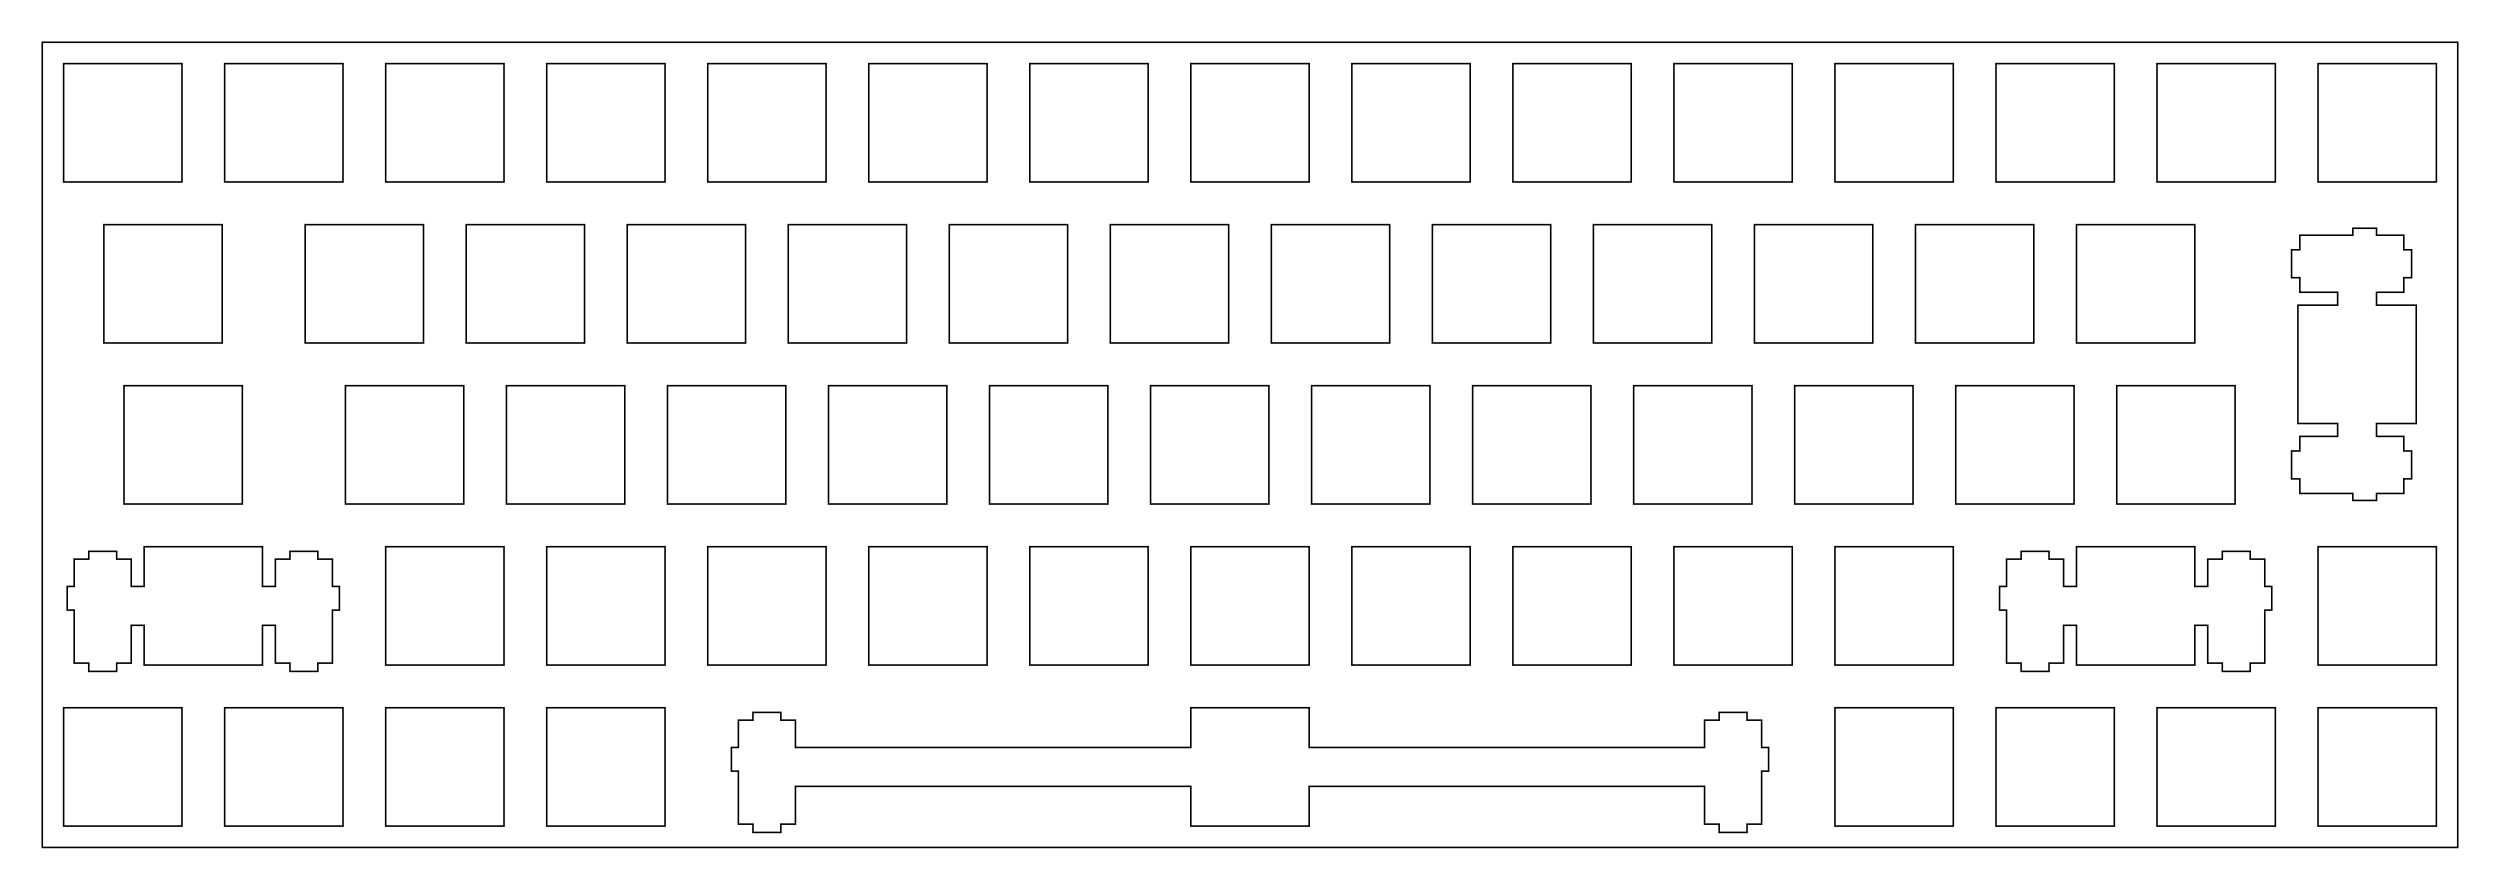
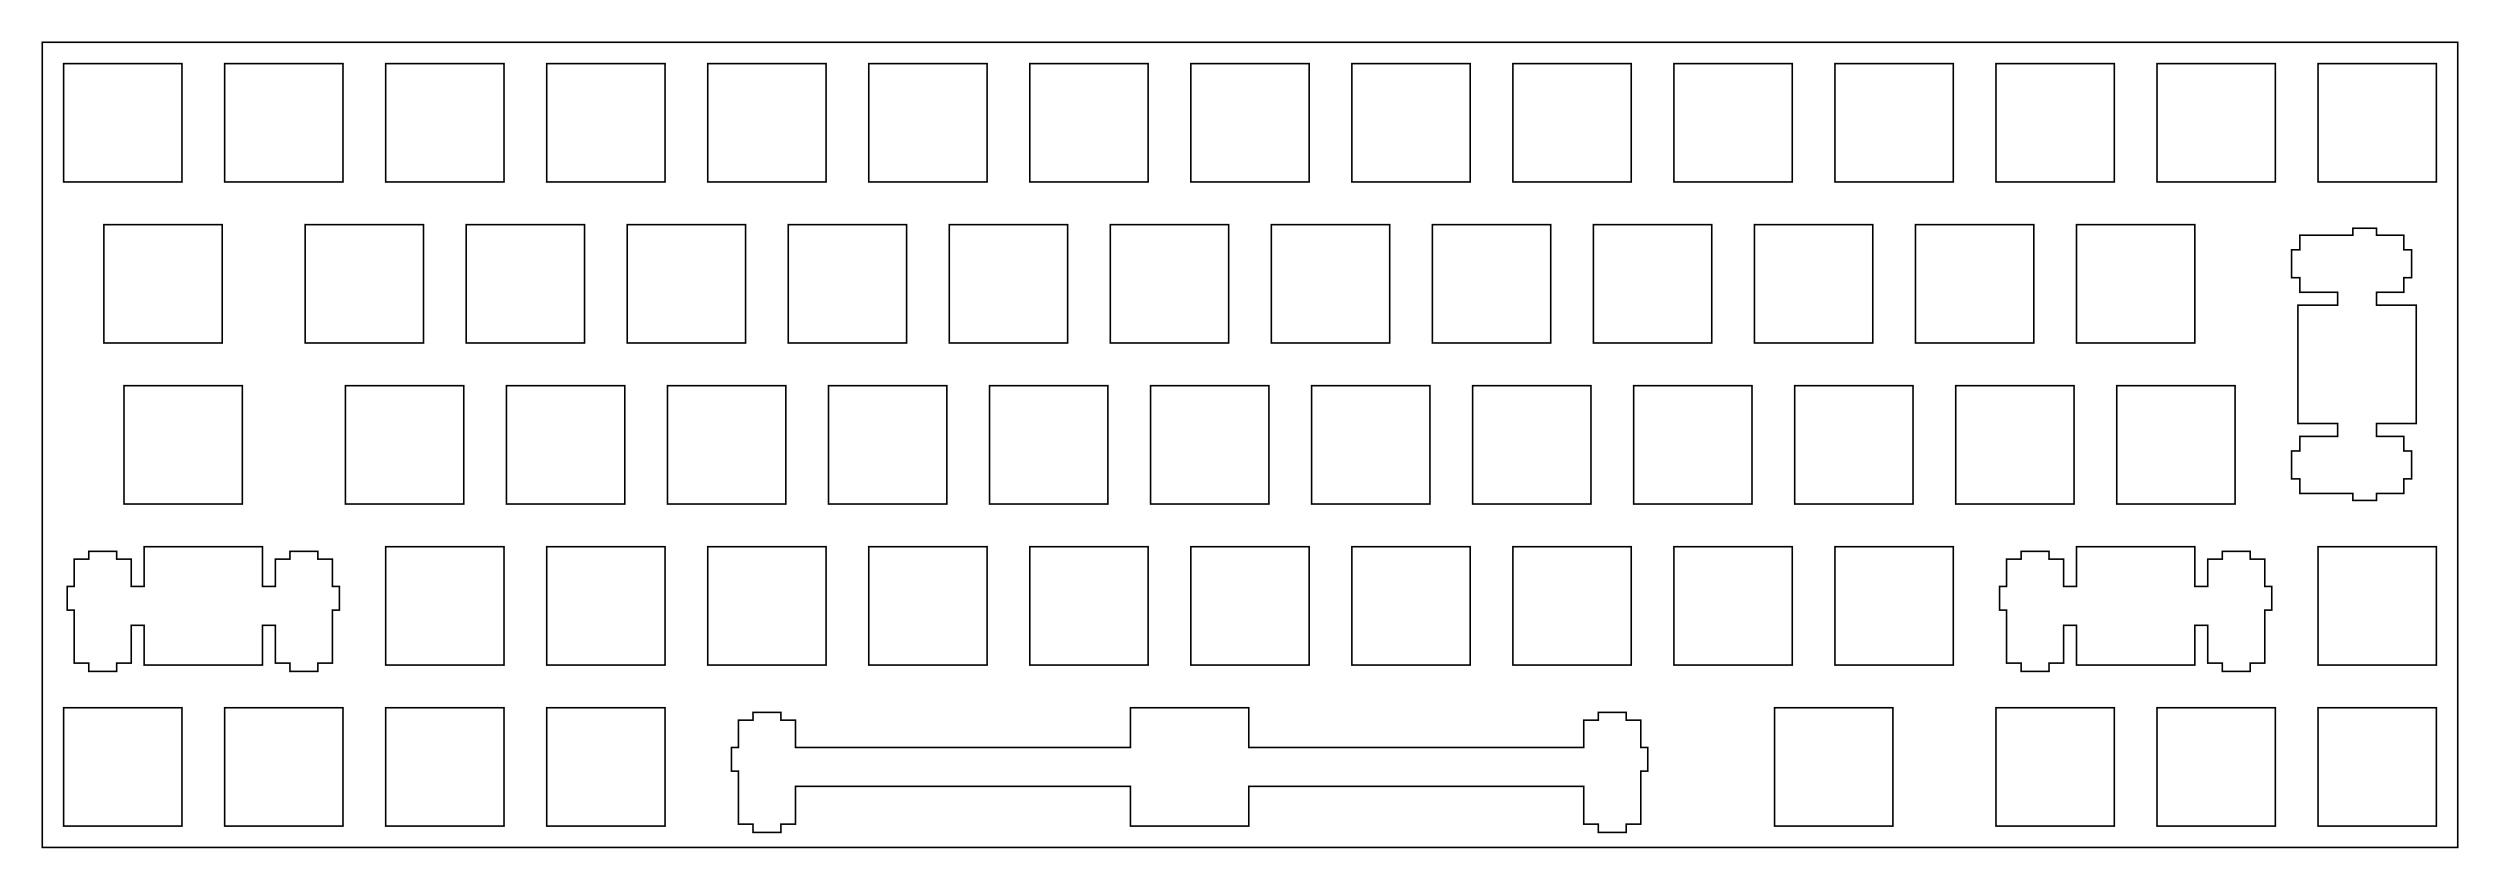
<svg xmlns="http://www.w3.org/2000/svg" width="295.752mm" height="105.252mm" viewBox="0.000 0.000 295.752 105.252">
  <polygon points="290.752,100.252 5.001,100.252 5.001,5.001 290.752,5.001" style="fill:none;stroke-width:0.05mm;stroke:black" />
-   <polygon points="140.876,83.726 140.876,88.426 94.101,88.426 94.101,85.196 92.376,85.196 92.376,84.276 89.076,84.276 89.076,85.196 87.351,85.196 87.351,88.426 86.526,88.426 86.526,91.226 87.351,91.226 87.351,97.496 89.076,97.496 89.076,98.476 92.376,98.476 92.376,97.496 94.101,97.496 94.101,93.026 140.876,93.026 140.876,97.726 154.876,97.726 154.876,93.026 201.651,93.026 201.651,97.496 203.376,97.496 203.376,98.476 206.676,98.476 206.676,97.496 208.401,97.496 208.401,91.226 209.226,91.226 209.226,88.426 208.401,88.426 208.401,85.196 206.676,85.196 206.676,84.276 203.376,84.276 203.376,85.196 201.651,85.196 201.651,88.426 154.876,88.426 154.876,83.726" style="fill:none;stroke-width:0.05mm;stroke:black" />
+   <polygon points="133.732,83.726 133.732,88.426 94.107,88.426 94.107,85.196 92.382,85.196 92.382,84.276 89.082,84.276 89.082,85.196 87.357,85.196 87.357,88.426 86.532,88.426 86.532,91.226 87.357,91.226 87.357,97.496 89.082,97.496 89.082,98.476 92.382,98.476 92.382,97.496 94.107,97.496 94.107,93.026 133.732,93.026 133.732,97.726 147.732,97.726 147.732,93.026 187.357,93.026 187.357,97.496 189.082,97.496 189.082,98.476 192.382,98.476 192.382,97.496 194.107,97.496 194.107,91.226 194.932,91.226 194.932,88.426 194.107,88.426 194.107,85.196 192.382,85.196 192.382,84.276 189.082,84.276 189.082,85.196 187.357,85.196 187.357,88.426 147.732,88.426 147.732,83.726" style="fill:none;stroke-width:0.05mm;stroke:black" />
  <polygon points="7.526,83.726 7.526,97.726 21.526,97.726 21.526,83.726" style="fill:none;stroke-width:0.05mm;stroke:black" />
  <polygon points="26.576,83.726 26.576,97.726 40.576,97.726 40.576,83.726" style="fill:none;stroke-width:0.05mm;stroke:black" />
  <polygon points="45.626,83.726 45.626,97.726 59.626,97.726 59.626,83.726" style="fill:none;stroke-width:0.05mm;stroke:black" />
  <polygon points="64.676,83.726 64.676,97.726 78.676,97.726 78.676,83.726" style="fill:none;stroke-width:0.05mm;stroke:black" />
-   <polygon points="217.076,83.726 217.076,97.726 231.076,97.726 231.076,83.726" style="fill:none;stroke-width:0.05mm;stroke:black" />
-   <polygon points="236.126,83.726 236.126,97.726 250.126,97.726 250.126,83.726" style="fill:none;stroke-width:0.05mm;stroke:black" />
-   <polygon points="255.176,83.726 255.176,97.726 269.176,97.726 269.176,83.726" style="fill:none;stroke-width:0.05mm;stroke:black" />
-   <polygon points="274.226,83.726 274.226,97.726 288.226,97.726 288.226,83.726" style="fill:none;stroke-width:0.05mm;stroke:black" />
+   <polygon points="209.932,83.726 209.932,97.726 223.932,97.726 223.932,83.726" style="fill:none;stroke-width:0.05mm;stroke:black" />
+   <polygon points="236.125,83.726 236.125,97.726 250.125,97.726 250.125,83.726" style="fill:none;stroke-width:0.05mm;stroke:black" />
+   <polygon points="255.175,83.726 255.175,97.726 269.175,97.726 269.175,83.726" style="fill:none;stroke-width:0.05mm;stroke:black" />
+   <polygon points="274.225,83.726 274.225,97.726 288.225,97.726 288.225,83.726" style="fill:none;stroke-width:0.05mm;stroke:black" />
  <polygon points="17.051,64.676 17.051,69.376 15.526,69.376 15.526,66.146 13.801,66.146 13.801,65.225 10.501,65.225 10.501,66.146 8.776,66.146 8.776,69.376 7.950,69.376 7.950,72.176 8.776,72.176 8.776,78.446 10.501,78.446 10.501,79.426 13.801,79.426 13.801,78.446 15.526,78.446 15.526,73.976 17.051,73.976 17.051,78.676 31.051,78.676 31.051,73.976 32.576,73.976 32.576,78.446 34.301,78.446 34.301,79.426 37.601,79.426 37.601,78.446 39.326,78.446 39.326,72.176 40.151,72.176 40.151,69.376 39.326,69.376 39.326,66.146 37.601,66.146 37.601,65.225 34.301,65.225 34.301,66.146 32.576,66.146 32.576,69.376 31.051,69.376 31.051,64.676" style="fill:none;stroke-width:0.05mm;stroke:black" />
  <polygon points="245.651,64.676 245.651,69.376 244.126,69.376 244.126,66.146 242.401,66.146 242.401,65.225 239.101,65.225 239.101,66.146 237.376,66.146 237.376,69.376 236.551,69.376 236.551,72.176 237.376,72.176 237.376,78.446 239.101,78.446 239.101,79.426 242.401,79.426 242.401,78.446 244.126,78.446 244.126,73.976 245.651,73.976 245.651,78.676 259.650,78.676 259.650,73.976 261.176,73.976 261.176,78.446 262.901,78.446 262.901,79.426 266.201,79.426 266.201,78.446 267.926,78.446 267.926,72.176 268.751,72.176 268.751,69.376 267.926,69.376 267.926,66.146 266.201,66.146 266.201,65.225 262.901,65.225 262.901,66.146 261.176,66.146 261.176,69.376 259.650,69.376 259.650,64.676" style="fill:none;stroke-width:0.05mm;stroke:black" />
  <polygon points="45.626,64.676 45.626,78.676 59.626,78.676 59.626,64.676" style="fill:none;stroke-width:0.05mm;stroke:black" />
  <polygon points="64.676,64.676 64.676,78.676 78.676,78.676 78.676,64.676" style="fill:none;stroke-width:0.05mm;stroke:black" />
  <polygon points="83.726,64.676 83.726,78.676 97.726,78.676 97.726,64.676" style="fill:none;stroke-width:0.05mm;stroke:black" />
  <polygon points="102.775,64.676 102.775,78.676 116.775,78.676 116.775,64.676" style="fill:none;stroke-width:0.05mm;stroke:black" />
  <polygon points="121.825,64.676 121.825,78.676 135.826,78.676 135.826,64.676" style="fill:none;stroke-width:0.05mm;stroke:black" />
  <polygon points="140.876,64.676 140.876,78.676 154.876,78.676 154.876,64.676" style="fill:none;stroke-width:0.05mm;stroke:black" />
  <polygon points="159.926,64.676 159.926,78.676 173.926,78.676 173.926,64.676" style="fill:none;stroke-width:0.05mm;stroke:black" />
  <polygon points="178.976,64.676 178.976,78.676 192.976,78.676 192.976,64.676" style="fill:none;stroke-width:0.05mm;stroke:black" />
  <polygon points="198.026,64.676 198.026,78.676 212.026,78.676 212.026,64.676" style="fill:none;stroke-width:0.05mm;stroke:black" />
  <polygon points="217.076,64.676 217.076,78.676 231.076,78.676 231.076,64.676" style="fill:none;stroke-width:0.05mm;stroke:black" />
  <polygon points="274.226,64.676 274.226,78.676 288.226,78.676 288.226,64.676" style="fill:none;stroke-width:0.05mm;stroke:black" />
  <polygon points="14.669,45.626 14.669,59.626 28.669,59.626 28.669,45.626" style="fill:none;stroke-width:0.05mm;stroke:black" />
  <polygon points="40.863,45.626 40.863,59.626 54.863,59.626 54.863,45.626" style="fill:none;stroke-width:0.05mm;stroke:black" />
  <polygon points="59.913,45.626 59.913,59.626 73.913,59.626 73.913,45.626" style="fill:none;stroke-width:0.05mm;stroke:black" />
  <polygon points="78.963,45.626 78.963,59.626 92.963,59.626 92.963,45.626" style="fill:none;stroke-width:0.05mm;stroke:black" />
  <polygon points="98.013,45.626 98.013,59.626 112.013,59.626 112.013,45.626" style="fill:none;stroke-width:0.05mm;stroke:black" />
  <polygon points="117.063,45.626 117.063,59.626 131.063,59.626 131.063,45.626" style="fill:none;stroke-width:0.05mm;stroke:black" />
  <polygon points="136.113,45.626 136.113,59.626 150.113,59.626 150.113,45.626" style="fill:none;stroke-width:0.05mm;stroke:black" />
  <polygon points="155.163,45.626 155.163,59.626 169.163,59.626 169.163,45.626" style="fill:none;stroke-width:0.05mm;stroke:black" />
  <polygon points="174.213,45.626 174.213,59.626 188.213,59.626 188.213,45.626" style="fill:none;stroke-width:0.05mm;stroke:black" />
  <polygon points="193.263,45.626 193.263,59.626 207.263,59.626 207.263,45.626" style="fill:none;stroke-width:0.05mm;stroke:black" />
  <polygon points="212.313,45.626 212.313,59.626 226.313,59.626 226.313,45.626" style="fill:none;stroke-width:0.05mm;stroke:black" />
  <polygon points="231.363,45.626 231.363,59.626 245.363,59.626 245.363,45.626" style="fill:none;stroke-width:0.05mm;stroke:black" />
  <polygon points="250.413,45.626 250.413,59.626 264.413,59.626 264.413,45.626" style="fill:none;stroke-width:0.05mm;stroke:black" />
  <polygon points="278.344,27.001 278.344,27.826 272.074,27.826 272.074,29.551 271.094,29.551 271.094,32.851 272.074,32.851 272.074,34.576 276.544,34.576 276.544,36.101 271.844,36.101 271.844,50.101 276.544,50.101 276.544,51.626 272.074,51.626 272.074,53.351 271.094,53.351 271.094,56.651 272.074,56.651 272.074,58.376 278.344,58.376 278.344,59.201 281.144,59.201 281.144,58.376 284.374,58.376 284.374,56.651 285.294,56.651 285.294,53.351 284.374,53.351 284.374,51.626 281.144,51.626 281.144,50.101 285.844,50.101 285.844,36.101 281.144,36.101 281.144,34.576 284.374,34.576 284.374,32.851 285.294,32.851 285.294,29.551 284.374,29.551 284.374,27.826 281.144,27.826 281.144,27.001" style="fill:none;stroke-width:0.05mm;stroke:black" />
  <polygon points="12.288,26.576 12.288,40.576 26.288,40.576 26.288,26.576" style="fill:none;stroke-width:0.05mm;stroke:black" />
  <polygon points="36.101,26.576 36.101,40.576 50.101,40.576 50.101,26.576" style="fill:none;stroke-width:0.05mm;stroke:black" />
  <polygon points="55.151,26.576 55.151,40.576 69.151,40.576 69.151,26.576" style="fill:none;stroke-width:0.05mm;stroke:black" />
  <polygon points="74.201,26.576 74.201,40.576 88.201,40.576 88.201,26.576" style="fill:none;stroke-width:0.05mm;stroke:black" />
  <polygon points="93.251,26.576 93.251,40.576 107.251,40.576 107.251,26.576" style="fill:none;stroke-width:0.05mm;stroke:black" />
  <polygon points="112.301,26.576 112.301,40.576 126.301,40.576 126.301,26.576" style="fill:none;stroke-width:0.05mm;stroke:black" />
  <polygon points="131.351,26.576 131.351,40.576 145.351,40.576 145.351,26.576" style="fill:none;stroke-width:0.05mm;stroke:black" />
  <polygon points="150.401,26.576 150.401,40.576 164.401,40.576 164.401,26.576" style="fill:none;stroke-width:0.05mm;stroke:black" />
  <polygon points="169.451,26.576 169.451,40.576 183.451,40.576 183.451,26.576" style="fill:none;stroke-width:0.05mm;stroke:black" />
  <polygon points="188.501,26.576 188.501,40.576 202.501,40.576 202.501,26.576" style="fill:none;stroke-width:0.05mm;stroke:black" />
  <polygon points="207.551,26.576 207.551,40.576 221.551,40.576 221.551,26.576" style="fill:none;stroke-width:0.05mm;stroke:black" />
  <polygon points="226.601,26.576 226.601,40.576 240.601,40.576 240.601,26.576" style="fill:none;stroke-width:0.05mm;stroke:black" />
  <polygon points="245.651,26.576 245.651,40.576 259.650,40.576 259.650,26.576" style="fill:none;stroke-width:0.05mm;stroke:black" />
  <polygon points="7.526,7.526 7.526,21.526 21.526,21.526 21.526,7.526" style="fill:none;stroke-width:0.05mm;stroke:black" />
  <polygon points="26.576,7.526 26.576,21.526 40.576,21.526 40.576,7.526" style="fill:none;stroke-width:0.05mm;stroke:black" />
  <polygon points="45.626,7.526 45.626,21.526 59.626,21.526 59.626,7.526" style="fill:none;stroke-width:0.05mm;stroke:black" />
  <polygon points="64.676,7.526 64.676,21.526 78.676,21.526 78.676,7.526" style="fill:none;stroke-width:0.05mm;stroke:black" />
  <polygon points="83.726,7.526 83.726,21.526 97.726,21.526 97.726,7.526" style="fill:none;stroke-width:0.05mm;stroke:black" />
  <polygon points="102.775,7.526 102.775,21.526 116.775,21.526 116.775,7.526" style="fill:none;stroke-width:0.05mm;stroke:black" />
  <polygon points="121.825,7.526 121.825,21.526 135.826,21.526 135.826,7.526" style="fill:none;stroke-width:0.05mm;stroke:black" />
  <polygon points="140.876,7.526 140.876,21.526 154.876,21.526 154.876,7.526" style="fill:none;stroke-width:0.05mm;stroke:black" />
  <polygon points="159.926,7.526 159.926,21.526 173.926,21.526 173.926,7.526" style="fill:none;stroke-width:0.05mm;stroke:black" />
  <polygon points="178.976,7.526 178.976,21.526 192.976,21.526 192.976,7.526" style="fill:none;stroke-width:0.05mm;stroke:black" />
  <polygon points="198.026,7.526 198.026,21.526 212.026,21.526 212.026,7.526" style="fill:none;stroke-width:0.05mm;stroke:black" />
  <polygon points="217.076,7.526 217.076,21.526 231.076,21.526 231.076,7.526" style="fill:none;stroke-width:0.05mm;stroke:black" />
  <polygon points="236.126,7.526 236.126,21.526 250.126,21.526 250.126,7.526" style="fill:none;stroke-width:0.05mm;stroke:black" />
  <polygon points="255.176,7.526 255.176,21.526 269.176,21.526 269.176,7.526" style="fill:none;stroke-width:0.05mm;stroke:black" />
  <polygon points="274.226,7.526 274.226,21.526 288.226,21.526 288.226,7.526" style="fill:none;stroke-width:0.05mm;stroke:black" />
</svg>
